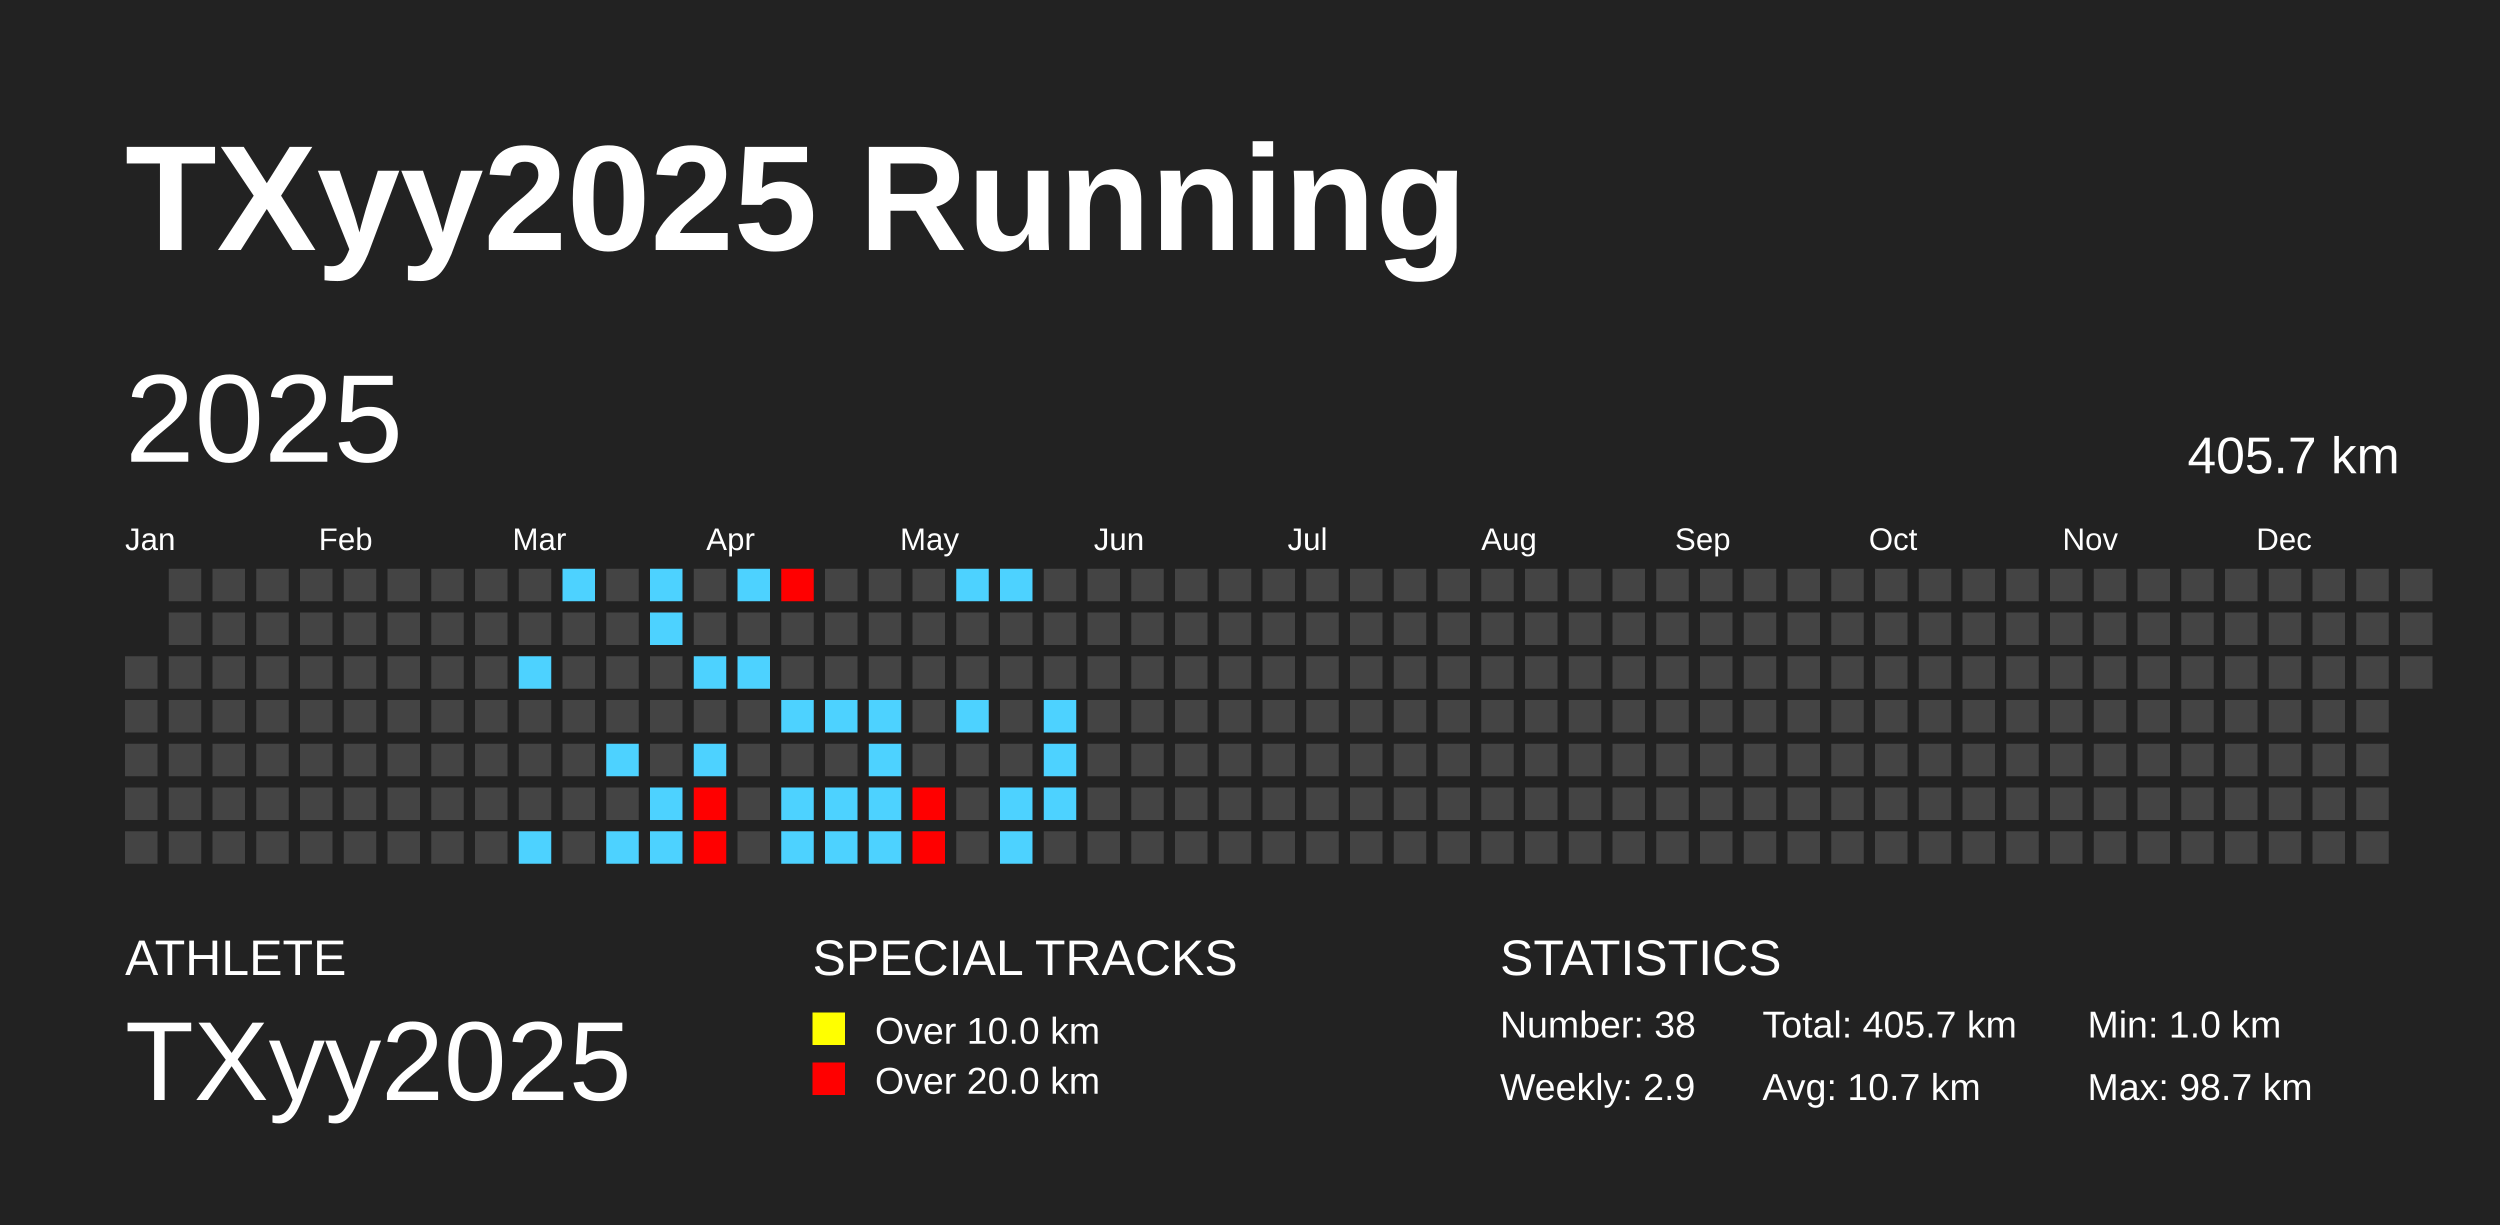
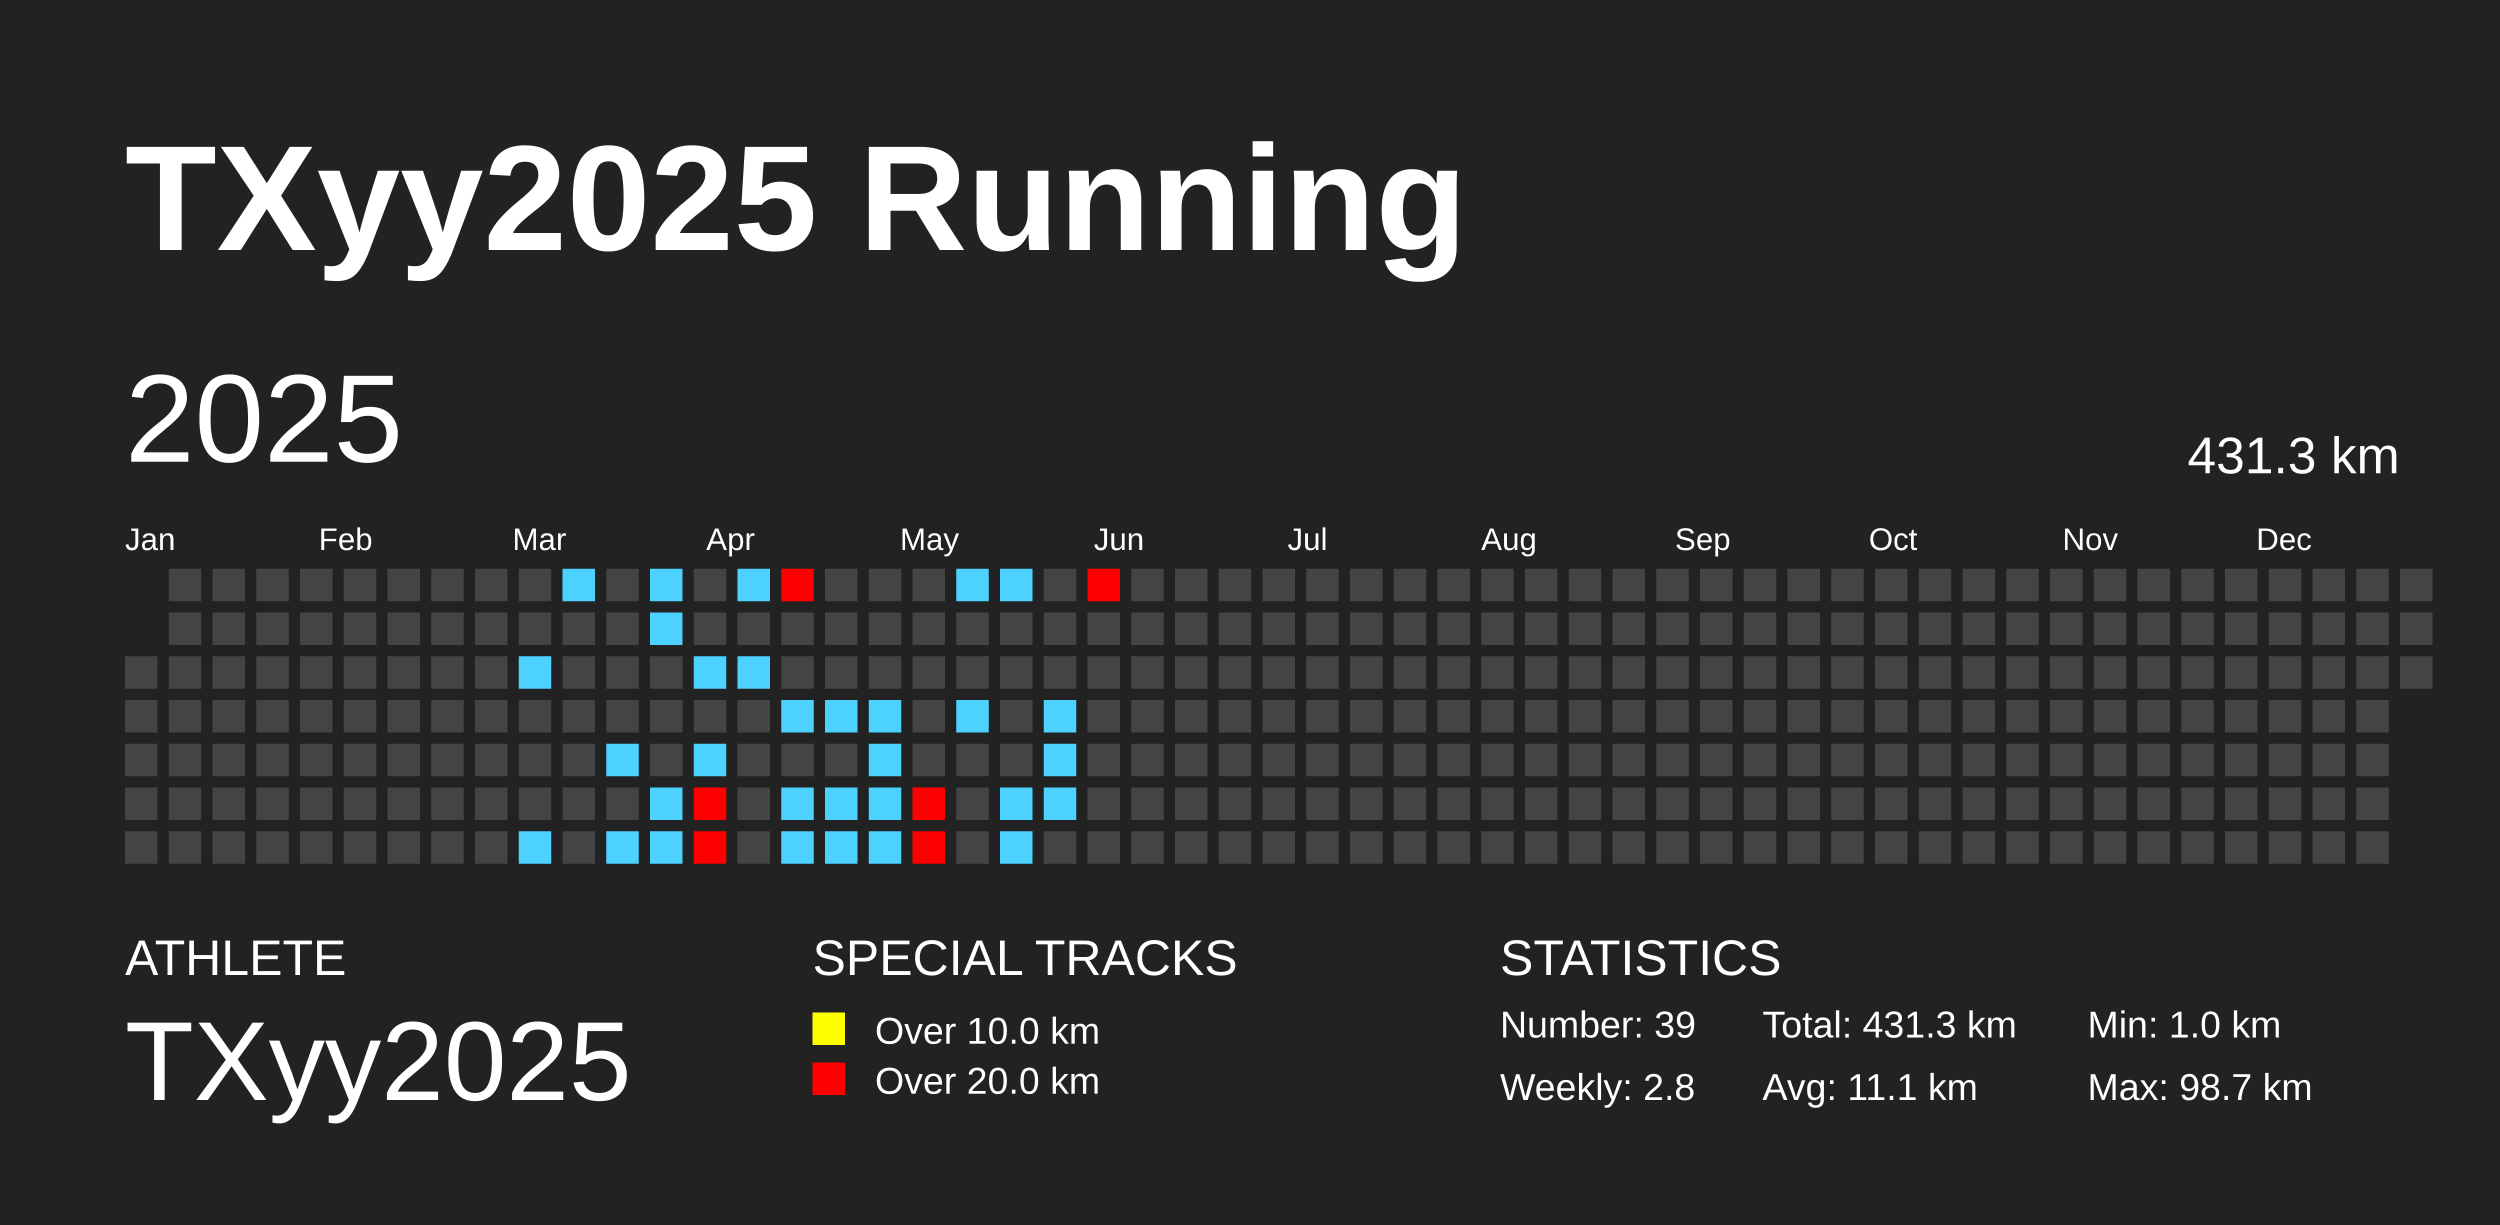
<svg xmlns="http://www.w3.org/2000/svg" baseProfile="full" height="98mm" version="1.1" viewBox="0,0,200,98" width="200mm">
  <defs />
  <rect fill="#222222" height="98" width="200" x="0" y="0" />
  <text fill="#FFFFFF" style="font-size:12px; font-family:Arial; font-weight:bold;" x="10" y="20">TXyy2025 Running</text>
  <text fill="#FFFFFF" style="font-size:4px; font-family:Arial" x="10" y="78">ATHLETE</text>
  <text fill="#FFFFFF" style="font-size:9px; font-family:Arial" x="10" y="88">TXyy2025</text>
  <text fill="#FFFFFF" style="font-size:4px; font-family:Arial" x="65" y="78">SPECIAL TRACKS</text>
  <rect fill="yellow" height="2.6" width="2.6" x="65" y="81" />
  <text fill="#FFFFFF" style="font-size:3px; font-family:Arial" x="70" y="83.5">Over 10.0 km</text>
  <rect fill="red" height="2.6" width="2.6" x="65" y="85" />
  <text fill="#FFFFFF" style="font-size:3px; font-family:Arial" x="70" y="87.5">Over 20.0 km</text>
  <text fill="#FFFFFF" style="font-size:4px; font-family:Arial" x="120" y="78">STATISTICS</text>
-   <text fill="#FFFFFF" style="font-size:3px; font-family:Arial" x="120" y="83">Number: 38</text>
-   <text fill="#FFFFFF" style="font-size:3px; font-family:Arial" x="120" y="88">Weekly: 2.9</text>
-   <text fill="#FFFFFF" style="font-size:3px; font-family:Arial" x="141" y="83">Total: 405.7 km</text>
-   <text fill="#FFFFFF" style="font-size:3px; font-family:Arial" x="141" y="88">Avg: 10.7 km</text>
+   <text fill="#FFFFFF" style="font-size:3px; font-family:Arial" x="120" y="83">Number: 39</text>
+   <text fill="#FFFFFF" style="font-size:3px; font-family:Arial" x="120" y="88">Weekly: 2.8</text>
+   <text fill="#FFFFFF" style="font-size:3px; font-family:Arial" x="141" y="83">Total: 431.3 km</text>
+   <text fill="#FFFFFF" style="font-size:3px; font-family:Arial" x="141" y="88">Avg: 11.1 km</text>
  <text fill="#FFFFFF" style="font-size:3px; font-family:Arial" x="167" y="83">Min: 1.0 km</text>
  <text fill="#FFFFFF" style="font-size:3px; font-family:Arial" x="167" y="88">Max: 98.7 km</text>
  <text dominant-baseline="hanging" fill="#FFFFFF" style="font-size:10.0px; font-family:Arial;" x="10" y="30">2025</text>
-   <text dominant-baseline="hanging" fill="#FFFFFF" style="font-size:4.125px; font-family:Arial;" x="175" y="35">405.7 km</text>
+   <text dominant-baseline="hanging" fill="#FFFFFF" style="font-size:4.125px; font-family:Arial;" x="175" y="35">431.3 km</text>
  <text fill="#FFFFFF" style="font-size:2.5px; font-family:Arial" x="10.0" y="44">Jan</text>
  <text fill="#FFFFFF" style="font-size:2.5px; font-family:Arial" x="25.5" y="44">Feb</text>
  <text fill="#FFFFFF" style="font-size:2.5px; font-family:Arial" x="41.0" y="44">Mar</text>
  <text fill="#FFFFFF" style="font-size:2.5px; font-family:Arial" x="56.5" y="44">Apr</text>
  <text fill="#FFFFFF" style="font-size:2.5px; font-family:Arial" x="72.0" y="44">May</text>
  <text fill="#FFFFFF" style="font-size:2.5px; font-family:Arial" x="87.5" y="44">Jun</text>
  <text fill="#FFFFFF" style="font-size:2.5px; font-family:Arial" x="103.0" y="44">Jul</text>
  <text fill="#FFFFFF" style="font-size:2.5px; font-family:Arial" x="118.5" y="44">Aug</text>
  <text fill="#FFFFFF" style="font-size:2.5px; font-family:Arial" x="134.0" y="44">Sep</text>
  <text fill="#FFFFFF" style="font-size:2.5px; font-family:Arial" x="149.5" y="44">Oct</text>
  <text fill="#FFFFFF" style="font-size:2.5px; font-family:Arial" x="165.0" y="44">Nov</text>
  <text fill="#FFFFFF" style="font-size:2.5px; font-family:Arial" x="180.5" y="44">Dec</text>
  <rect fill="#444444" height="2.6" width="2.6" x="10.0" y="52.5" />
  <rect fill="#444444" height="2.6" width="2.6" x="10.0" y="56.0" />
  <rect fill="#444444" height="2.6" width="2.6" x="10.0" y="59.5" />
  <rect fill="#444444" height="2.6" width="2.6" x="10.0" y="63.0" />
  <rect fill="#444444" height="2.6" width="2.6" x="10.0" y="66.5" />
  <rect fill="#444444" height="2.6" width="2.6" x="13.5" y="45.5" />
  <rect fill="#444444" height="2.6" width="2.6" x="13.5" y="49.0" />
  <rect fill="#444444" height="2.6" width="2.6" x="13.5" y="52.5" />
  <rect fill="#444444" height="2.6" width="2.6" x="13.5" y="56.0" />
  <rect fill="#444444" height="2.6" width="2.6" x="13.5" y="59.5" />
  <rect fill="#444444" height="2.6" width="2.6" x="13.5" y="63.0" />
  <rect fill="#444444" height="2.6" width="2.6" x="13.5" y="66.5" />
  <rect fill="#444444" height="2.6" width="2.6" x="17.0" y="45.5" />
  <rect fill="#444444" height="2.6" width="2.6" x="17.0" y="49.0" />
  <rect fill="#444444" height="2.6" width="2.6" x="17.0" y="52.5" />
  <rect fill="#444444" height="2.6" width="2.6" x="17.0" y="56.0" />
  <rect fill="#444444" height="2.6" width="2.6" x="17.0" y="59.5" />
  <rect fill="#444444" height="2.6" width="2.6" x="17.0" y="63.0" />
  <rect fill="#444444" height="2.6" width="2.6" x="17.0" y="66.5" />
  <rect fill="#444444" height="2.6" width="2.6" x="20.5" y="45.5" />
  <rect fill="#444444" height="2.6" width="2.6" x="20.5" y="49.0" />
  <rect fill="#444444" height="2.6" width="2.6" x="20.5" y="52.5" />
  <rect fill="#444444" height="2.6" width="2.6" x="20.5" y="56.0" />
  <rect fill="#444444" height="2.6" width="2.6" x="20.5" y="59.5" />
  <rect fill="#444444" height="2.6" width="2.6" x="20.5" y="63.0" />
  <rect fill="#444444" height="2.6" width="2.6" x="20.5" y="66.5" />
  <rect fill="#444444" height="2.6" width="2.6" x="24.0" y="45.5" />
  <rect fill="#444444" height="2.6" width="2.6" x="24.0" y="49.0" />
  <rect fill="#444444" height="2.6" width="2.6" x="24.0" y="52.5" />
  <rect fill="#444444" height="2.6" width="2.6" x="24.0" y="56.0" />
  <rect fill="#444444" height="2.6" width="2.6" x="24.0" y="59.5" />
  <rect fill="#444444" height="2.6" width="2.6" x="24.0" y="63.0" />
  <rect fill="#444444" height="2.6" width="2.6" x="24.0" y="66.5" />
  <rect fill="#444444" height="2.6" width="2.6" x="27.5" y="45.5" />
  <rect fill="#444444" height="2.6" width="2.6" x="27.5" y="49.0" />
  <rect fill="#444444" height="2.6" width="2.6" x="27.5" y="52.5" />
  <rect fill="#444444" height="2.6" width="2.6" x="27.5" y="56.0" />
  <rect fill="#444444" height="2.6" width="2.6" x="27.5" y="59.5" />
  <rect fill="#444444" height="2.6" width="2.6" x="27.5" y="63.0" />
  <rect fill="#444444" height="2.6" width="2.6" x="27.5" y="66.5" />
  <rect fill="#444444" height="2.6" width="2.6" x="31.0" y="45.5" />
  <rect fill="#444444" height="2.6" width="2.6" x="31.0" y="49.0" />
  <rect fill="#444444" height="2.6" width="2.6" x="31.0" y="52.5" />
  <rect fill="#444444" height="2.6" width="2.6" x="31.0" y="56.0" />
  <rect fill="#444444" height="2.6" width="2.6" x="31.0" y="59.5" />
  <rect fill="#444444" height="2.6" width="2.6" x="31.0" y="63.0" />
  <rect fill="#444444" height="2.6" width="2.6" x="31.0" y="66.5" />
  <rect fill="#444444" height="2.6" width="2.6" x="34.5" y="45.5" />
  <rect fill="#444444" height="2.6" width="2.6" x="34.5" y="49.0" />
  <rect fill="#444444" height="2.6" width="2.6" x="34.5" y="52.5" />
  <rect fill="#444444" height="2.6" width="2.6" x="34.5" y="56.0" />
  <rect fill="#444444" height="2.6" width="2.6" x="34.5" y="59.5" />
  <rect fill="#444444" height="2.6" width="2.6" x="34.5" y="63.0" />
  <rect fill="#444444" height="2.6" width="2.6" x="34.5" y="66.5" />
  <rect fill="#444444" height="2.6" width="2.6" x="38.0" y="45.5" />
  <rect fill="#444444" height="2.6" width="2.6" x="38.0" y="49.0" />
  <rect fill="#444444" height="2.6" width="2.6" x="38.0" y="52.5" />
  <rect fill="#444444" height="2.6" width="2.6" x="38.0" y="56.0" />
  <rect fill="#444444" height="2.6" width="2.6" x="38.0" y="59.5" />
  <rect fill="#444444" height="2.6" width="2.6" x="38.0" y="63.0" />
  <rect fill="#444444" height="2.6" width="2.6" x="38.0" y="66.5" />
  <rect fill="#444444" height="2.6" width="2.6" x="41.5" y="45.5" />
  <rect fill="#444444" height="2.6" width="2.6" x="41.5" y="49.0" />
  <rect fill="#4dd2ff" height="2.6" width="2.6" x="41.5" y="52.5" />
  <rect fill="#444444" height="2.6" width="2.6" x="41.5" y="56.0" />
  <rect fill="#444444" height="2.6" width="2.6" x="41.5" y="59.5" />
  <rect fill="#444444" height="2.6" width="2.6" x="41.5" y="63.0" />
  <rect fill="#4dd2ff" height="2.6" width="2.6" x="41.5" y="66.5" />
  <rect fill="#4dd2ff" height="2.6" width="2.6" x="45.0" y="45.5" />
  <rect fill="#444444" height="2.6" width="2.6" x="45.0" y="49.0" />
  <rect fill="#444444" height="2.6" width="2.6" x="45.0" y="52.5" />
  <rect fill="#444444" height="2.6" width="2.6" x="45.0" y="56.0" />
  <rect fill="#444444" height="2.6" width="2.6" x="45.0" y="59.5" />
  <rect fill="#444444" height="2.6" width="2.6" x="45.0" y="63.0" />
  <rect fill="#444444" height="2.6" width="2.6" x="45.0" y="66.5" />
  <rect fill="#444444" height="2.6" width="2.6" x="48.5" y="45.5" />
  <rect fill="#444444" height="2.6" width="2.6" x="48.5" y="49.0" />
  <rect fill="#444444" height="2.6" width="2.6" x="48.5" y="52.5" />
  <rect fill="#444444" height="2.6" width="2.6" x="48.5" y="56.0" />
  <rect fill="#4dd2ff" height="2.6" width="2.6" x="48.5" y="59.5" />
  <rect fill="#444444" height="2.6" width="2.6" x="48.5" y="63.0" />
  <rect fill="#4dd2ff" height="2.6" width="2.6" x="48.5" y="66.5" />
  <rect fill="#4dd2ff" height="2.6" width="2.6" x="52.0" y="45.5" />
  <rect fill="#4dd2ff" height="2.6" width="2.6" x="52.0" y="49.0" />
  <rect fill="#444444" height="2.6" width="2.6" x="52.0" y="52.5" />
  <rect fill="#444444" height="2.6" width="2.6" x="52.0" y="56.0" />
  <rect fill="#444444" height="2.6" width="2.6" x="52.0" y="59.5" />
  <rect fill="#4dd2ff" height="2.6" width="2.6" x="52.0" y="63.0" />
  <rect fill="#4dd2ff" height="2.6" width="2.6" x="52.0" y="66.5" />
  <rect fill="#444444" height="2.6" width="2.6" x="55.5" y="45.5" />
  <rect fill="#444444" height="2.6" width="2.6" x="55.5" y="49.0" />
  <rect fill="#4dd2ff" height="2.6" width="2.6" x="55.5" y="52.5" />
  <rect fill="#444444" height="2.6" width="2.6" x="55.5" y="56.0" />
  <rect fill="#4dd2ff" height="2.6" width="2.6" x="55.5" y="59.5" />
  <rect fill="red" height="2.6" width="2.6" x="55.5" y="63.0" />
  <rect fill="red" height="2.6" width="2.6" x="55.5" y="66.5" />
  <rect fill="#4dd2ff" height="2.6" width="2.6" x="59.0" y="45.5" />
  <rect fill="#444444" height="2.6" width="2.6" x="59.0" y="49.0" />
  <rect fill="#4dd2ff" height="2.6" width="2.6" x="59.0" y="52.5" />
  <rect fill="#444444" height="2.6" width="2.6" x="59.0" y="56.0" />
  <rect fill="#444444" height="2.6" width="2.6" x="59.0" y="59.5" />
  <rect fill="#444444" height="2.6" width="2.6" x="59.0" y="63.0" />
  <rect fill="#444444" height="2.6" width="2.6" x="59.0" y="66.5" />
  <rect fill="red" height="2.6" width="2.6" x="62.5" y="45.5" />
  <rect fill="#444444" height="2.6" width="2.6" x="62.5" y="49.0" />
  <rect fill="#444444" height="2.6" width="2.6" x="62.5" y="52.5" />
  <rect fill="#4dd2ff" height="2.6" width="2.6" x="62.5" y="56.0" />
  <rect fill="#444444" height="2.6" width="2.6" x="62.5" y="59.5" />
  <rect fill="#4dd2ff" height="2.6" width="2.6" x="62.5" y="63.0" />
  <rect fill="#4dd2ff" height="2.6" width="2.6" x="62.5" y="66.5" />
  <rect fill="#444444" height="2.6" width="2.6" x="66.0" y="45.5" />
  <rect fill="#444444" height="2.6" width="2.6" x="66.0" y="49.0" />
  <rect fill="#444444" height="2.6" width="2.6" x="66.0" y="52.5" />
  <rect fill="#4dd2ff" height="2.6" width="2.6" x="66.0" y="56.0" />
  <rect fill="#444444" height="2.6" width="2.6" x="66.0" y="59.5" />
  <rect fill="#4dd2ff" height="2.6" width="2.6" x="66.0" y="63.0" />
  <rect fill="#4dd2ff" height="2.6" width="2.6" x="66.0" y="66.5" />
  <rect fill="#444444" height="2.6" width="2.6" x="69.5" y="45.5" />
  <rect fill="#444444" height="2.6" width="2.6" x="69.5" y="49.0" />
  <rect fill="#444444" height="2.6" width="2.6" x="69.5" y="52.5" />
  <rect fill="#4dd2ff" height="2.6" width="2.6" x="69.5" y="56.0" />
  <rect fill="#4dd2ff" height="2.6" width="2.6" x="69.5" y="59.5" />
  <rect fill="#4dd2ff" height="2.6" width="2.6" x="69.5" y="63.0" />
  <rect fill="#4dd2ff" height="2.6" width="2.6" x="69.5" y="66.5" />
  <rect fill="#444444" height="2.6" width="2.6" x="73.0" y="45.5" />
  <rect fill="#444444" height="2.6" width="2.6" x="73.0" y="49.0" />
  <rect fill="#444444" height="2.6" width="2.6" x="73.0" y="52.5" />
  <rect fill="#444444" height="2.6" width="2.6" x="73.0" y="56.0" />
  <rect fill="#444444" height="2.6" width="2.6" x="73.0" y="59.5" />
  <rect fill="red" height="2.6" width="2.6" x="73.0" y="63.0" />
  <rect fill="red" height="2.6" width="2.6" x="73.0" y="66.5" />
  <rect fill="#4dd2ff" height="2.6" width="2.6" x="76.5" y="45.5" />
  <rect fill="#444444" height="2.6" width="2.6" x="76.5" y="49.0" />
  <rect fill="#444444" height="2.6" width="2.6" x="76.5" y="52.5" />
  <rect fill="#4dd2ff" height="2.6" width="2.6" x="76.5" y="56.0" />
  <rect fill="#444444" height="2.6" width="2.6" x="76.5" y="59.5" />
  <rect fill="#444444" height="2.6" width="2.6" x="76.5" y="63.0" />
  <rect fill="#444444" height="2.6" width="2.6" x="76.5" y="66.5" />
  <rect fill="#4dd2ff" height="2.6" width="2.6" x="80.0" y="45.5" />
  <rect fill="#444444" height="2.6" width="2.6" x="80.0" y="49.0" />
  <rect fill="#444444" height="2.6" width="2.6" x="80.0" y="52.5" />
  <rect fill="#444444" height="2.6" width="2.6" x="80.0" y="56.0" />
  <rect fill="#444444" height="2.6" width="2.6" x="80.0" y="59.5" />
  <rect fill="#4dd2ff" height="2.6" width="2.6" x="80.0" y="63.0" />
  <rect fill="#4dd2ff" height="2.6" width="2.6" x="80.0" y="66.5" />
  <rect fill="#444444" height="2.6" width="2.6" x="83.5" y="45.5" />
  <rect fill="#444444" height="2.6" width="2.6" x="83.5" y="49.0" />
  <rect fill="#444444" height="2.6" width="2.6" x="83.5" y="52.5" />
  <rect fill="#4dd2ff" height="2.6" width="2.6" x="83.5" y="56.0" />
  <rect fill="#4dd2ff" height="2.6" width="2.6" x="83.5" y="59.5" />
  <rect fill="#4dd2ff" height="2.6" width="2.6" x="83.5" y="63.0" />
  <rect fill="#444444" height="2.6" width="2.6" x="83.5" y="66.5" />
-   <rect fill="#444444" height="2.6" width="2.6" x="87.0" y="45.5" />
+   <rect fill="red" height="2.6" width="2.6" x="87.0" y="45.5" />
  <rect fill="#444444" height="2.6" width="2.6" x="87.0" y="49.0" />
  <rect fill="#444444" height="2.6" width="2.6" x="87.0" y="52.5" />
  <rect fill="#444444" height="2.6" width="2.6" x="87.0" y="56.0" />
  <rect fill="#444444" height="2.6" width="2.6" x="87.0" y="59.5" />
  <rect fill="#444444" height="2.6" width="2.6" x="87.0" y="63.0" />
  <rect fill="#444444" height="2.6" width="2.6" x="87.0" y="66.5" />
  <rect fill="#444444" height="2.6" width="2.6" x="90.5" y="45.5" />
  <rect fill="#444444" height="2.6" width="2.6" x="90.5" y="49.0" />
  <rect fill="#444444" height="2.6" width="2.6" x="90.5" y="52.5" />
  <rect fill="#444444" height="2.6" width="2.6" x="90.5" y="56.0" />
  <rect fill="#444444" height="2.6" width="2.6" x="90.5" y="59.5" />
  <rect fill="#444444" height="2.6" width="2.6" x="90.5" y="63.0" />
  <rect fill="#444444" height="2.6" width="2.6" x="90.5" y="66.5" />
  <rect fill="#444444" height="2.6" width="2.6" x="94.0" y="45.5" />
  <rect fill="#444444" height="2.6" width="2.6" x="94.0" y="49.0" />
  <rect fill="#444444" height="2.6" width="2.6" x="94.0" y="52.5" />
  <rect fill="#444444" height="2.6" width="2.6" x="94.0" y="56.0" />
  <rect fill="#444444" height="2.6" width="2.6" x="94.0" y="59.5" />
  <rect fill="#444444" height="2.6" width="2.6" x="94.0" y="63.0" />
  <rect fill="#444444" height="2.6" width="2.6" x="94.0" y="66.5" />
  <rect fill="#444444" height="2.6" width="2.6" x="97.5" y="45.5" />
  <rect fill="#444444" height="2.6" width="2.6" x="97.5" y="49.0" />
  <rect fill="#444444" height="2.6" width="2.6" x="97.5" y="52.5" />
  <rect fill="#444444" height="2.6" width="2.6" x="97.5" y="56.0" />
  <rect fill="#444444" height="2.6" width="2.6" x="97.5" y="59.5" />
  <rect fill="#444444" height="2.6" width="2.6" x="97.5" y="63.0" />
  <rect fill="#444444" height="2.6" width="2.6" x="97.5" y="66.5" />
  <rect fill="#444444" height="2.6" width="2.6" x="101.0" y="45.5" />
  <rect fill="#444444" height="2.6" width="2.6" x="101.0" y="49.0" />
  <rect fill="#444444" height="2.6" width="2.6" x="101.0" y="52.5" />
  <rect fill="#444444" height="2.6" width="2.6" x="101.0" y="56.0" />
  <rect fill="#444444" height="2.6" width="2.6" x="101.0" y="59.5" />
  <rect fill="#444444" height="2.6" width="2.6" x="101.0" y="63.0" />
  <rect fill="#444444" height="2.6" width="2.6" x="101.0" y="66.5" />
  <rect fill="#444444" height="2.6" width="2.6" x="104.5" y="45.5" />
  <rect fill="#444444" height="2.6" width="2.6" x="104.5" y="49.0" />
  <rect fill="#444444" height="2.6" width="2.6" x="104.5" y="52.5" />
  <rect fill="#444444" height="2.6" width="2.6" x="104.5" y="56.0" />
  <rect fill="#444444" height="2.6" width="2.6" x="104.5" y="59.5" />
  <rect fill="#444444" height="2.6" width="2.6" x="104.5" y="63.0" />
  <rect fill="#444444" height="2.6" width="2.6" x="104.5" y="66.5" />
  <rect fill="#444444" height="2.6" width="2.6" x="108.0" y="45.5" />
  <rect fill="#444444" height="2.6" width="2.6" x="108.0" y="49.0" />
  <rect fill="#444444" height="2.6" width="2.6" x="108.0" y="52.5" />
  <rect fill="#444444" height="2.6" width="2.6" x="108.0" y="56.0" />
  <rect fill="#444444" height="2.6" width="2.6" x="108.0" y="59.5" />
  <rect fill="#444444" height="2.6" width="2.6" x="108.0" y="63.0" />
  <rect fill="#444444" height="2.6" width="2.6" x="108.0" y="66.5" />
  <rect fill="#444444" height="2.6" width="2.6" x="111.5" y="45.5" />
  <rect fill="#444444" height="2.6" width="2.6" x="111.5" y="49.0" />
  <rect fill="#444444" height="2.6" width="2.6" x="111.5" y="52.5" />
  <rect fill="#444444" height="2.6" width="2.6" x="111.5" y="56.0" />
  <rect fill="#444444" height="2.6" width="2.6" x="111.5" y="59.5" />
  <rect fill="#444444" height="2.6" width="2.6" x="111.5" y="63.0" />
  <rect fill="#444444" height="2.6" width="2.6" x="111.5" y="66.5" />
  <rect fill="#444444" height="2.6" width="2.6" x="115.0" y="45.5" />
  <rect fill="#444444" height="2.6" width="2.6" x="115.0" y="49.0" />
  <rect fill="#444444" height="2.6" width="2.6" x="115.0" y="52.5" />
  <rect fill="#444444" height="2.6" width="2.6" x="115.0" y="56.0" />
  <rect fill="#444444" height="2.6" width="2.6" x="115.0" y="59.5" />
  <rect fill="#444444" height="2.6" width="2.6" x="115.0" y="63.0" />
  <rect fill="#444444" height="2.6" width="2.6" x="115.0" y="66.5" />
  <rect fill="#444444" height="2.6" width="2.6" x="118.5" y="45.5" />
  <rect fill="#444444" height="2.6" width="2.6" x="118.5" y="49.0" />
  <rect fill="#444444" height="2.6" width="2.6" x="118.5" y="52.5" />
  <rect fill="#444444" height="2.6" width="2.6" x="118.5" y="56.0" />
  <rect fill="#444444" height="2.6" width="2.6" x="118.5" y="59.5" />
  <rect fill="#444444" height="2.6" width="2.6" x="118.5" y="63.0" />
  <rect fill="#444444" height="2.6" width="2.6" x="118.5" y="66.5" />
  <rect fill="#444444" height="2.6" width="2.6" x="122.0" y="45.5" />
  <rect fill="#444444" height="2.6" width="2.6" x="122.0" y="49.0" />
  <rect fill="#444444" height="2.6" width="2.6" x="122.0" y="52.5" />
  <rect fill="#444444" height="2.6" width="2.6" x="122.0" y="56.0" />
  <rect fill="#444444" height="2.6" width="2.6" x="122.0" y="59.5" />
  <rect fill="#444444" height="2.6" width="2.6" x="122.0" y="63.0" />
  <rect fill="#444444" height="2.6" width="2.6" x="122.0" y="66.5" />
  <rect fill="#444444" height="2.6" width="2.6" x="125.5" y="45.5" />
  <rect fill="#444444" height="2.6" width="2.6" x="125.5" y="49.0" />
  <rect fill="#444444" height="2.6" width="2.6" x="125.5" y="52.5" />
  <rect fill="#444444" height="2.6" width="2.6" x="125.5" y="56.0" />
  <rect fill="#444444" height="2.6" width="2.6" x="125.5" y="59.5" />
  <rect fill="#444444" height="2.6" width="2.6" x="125.5" y="63.0" />
  <rect fill="#444444" height="2.6" width="2.6" x="125.5" y="66.5" />
  <rect fill="#444444" height="2.6" width="2.6" x="129.0" y="45.5" />
  <rect fill="#444444" height="2.6" width="2.6" x="129.0" y="49.0" />
  <rect fill="#444444" height="2.6" width="2.6" x="129.0" y="52.5" />
  <rect fill="#444444" height="2.6" width="2.6" x="129.0" y="56.0" />
  <rect fill="#444444" height="2.6" width="2.6" x="129.0" y="59.5" />
  <rect fill="#444444" height="2.6" width="2.6" x="129.0" y="63.0" />
  <rect fill="#444444" height="2.6" width="2.6" x="129.0" y="66.5" />
  <rect fill="#444444" height="2.6" width="2.6" x="132.5" y="45.5" />
  <rect fill="#444444" height="2.6" width="2.6" x="132.5" y="49.0" />
  <rect fill="#444444" height="2.6" width="2.6" x="132.5" y="52.5" />
  <rect fill="#444444" height="2.6" width="2.6" x="132.5" y="56.0" />
  <rect fill="#444444" height="2.6" width="2.6" x="132.5" y="59.5" />
  <rect fill="#444444" height="2.6" width="2.6" x="132.5" y="63.0" />
  <rect fill="#444444" height="2.6" width="2.6" x="132.5" y="66.5" />
  <rect fill="#444444" height="2.6" width="2.6" x="136.0" y="45.5" />
  <rect fill="#444444" height="2.6" width="2.6" x="136.0" y="49.0" />
  <rect fill="#444444" height="2.6" width="2.6" x="136.0" y="52.5" />
  <rect fill="#444444" height="2.6" width="2.6" x="136.0" y="56.0" />
  <rect fill="#444444" height="2.6" width="2.6" x="136.0" y="59.5" />
  <rect fill="#444444" height="2.6" width="2.6" x="136.0" y="63.0" />
  <rect fill="#444444" height="2.6" width="2.6" x="136.0" y="66.5" />
  <rect fill="#444444" height="2.6" width="2.6" x="139.5" y="45.5" />
  <rect fill="#444444" height="2.6" width="2.6" x="139.5" y="49.0" />
  <rect fill="#444444" height="2.6" width="2.6" x="139.5" y="52.5" />
  <rect fill="#444444" height="2.6" width="2.6" x="139.5" y="56.0" />
  <rect fill="#444444" height="2.6" width="2.6" x="139.5" y="59.5" />
  <rect fill="#444444" height="2.6" width="2.6" x="139.5" y="63.0" />
  <rect fill="#444444" height="2.6" width="2.6" x="139.5" y="66.5" />
  <rect fill="#444444" height="2.6" width="2.6" x="143.0" y="45.5" />
  <rect fill="#444444" height="2.6" width="2.6" x="143.0" y="49.0" />
  <rect fill="#444444" height="2.6" width="2.6" x="143.0" y="52.5" />
  <rect fill="#444444" height="2.6" width="2.6" x="143.0" y="56.0" />
  <rect fill="#444444" height="2.6" width="2.6" x="143.0" y="59.5" />
  <rect fill="#444444" height="2.6" width="2.6" x="143.0" y="63.0" />
  <rect fill="#444444" height="2.6" width="2.6" x="143.0" y="66.5" />
  <rect fill="#444444" height="2.6" width="2.6" x="146.5" y="45.5" />
  <rect fill="#444444" height="2.6" width="2.6" x="146.5" y="49.0" />
  <rect fill="#444444" height="2.6" width="2.6" x="146.5" y="52.5" />
  <rect fill="#444444" height="2.6" width="2.6" x="146.5" y="56.0" />
  <rect fill="#444444" height="2.6" width="2.6" x="146.5" y="59.5" />
  <rect fill="#444444" height="2.6" width="2.6" x="146.5" y="63.0" />
  <rect fill="#444444" height="2.6" width="2.6" x="146.5" y="66.5" />
  <rect fill="#444444" height="2.6" width="2.6" x="150.0" y="45.5" />
  <rect fill="#444444" height="2.6" width="2.6" x="150.0" y="49.0" />
  <rect fill="#444444" height="2.6" width="2.6" x="150.0" y="52.5" />
  <rect fill="#444444" height="2.6" width="2.6" x="150.0" y="56.0" />
  <rect fill="#444444" height="2.6" width="2.6" x="150.0" y="59.5" />
  <rect fill="#444444" height="2.6" width="2.6" x="150.0" y="63.0" />
  <rect fill="#444444" height="2.6" width="2.6" x="150.0" y="66.5" />
  <rect fill="#444444" height="2.6" width="2.6" x="153.5" y="45.5" />
  <rect fill="#444444" height="2.6" width="2.6" x="153.5" y="49.0" />
  <rect fill="#444444" height="2.6" width="2.6" x="153.5" y="52.5" />
  <rect fill="#444444" height="2.6" width="2.6" x="153.5" y="56.0" />
  <rect fill="#444444" height="2.6" width="2.6" x="153.5" y="59.5" />
  <rect fill="#444444" height="2.6" width="2.6" x="153.5" y="63.0" />
  <rect fill="#444444" height="2.6" width="2.6" x="153.5" y="66.5" />
  <rect fill="#444444" height="2.6" width="2.6" x="157.0" y="45.5" />
  <rect fill="#444444" height="2.6" width="2.6" x="157.0" y="49.0" />
  <rect fill="#444444" height="2.6" width="2.6" x="157.0" y="52.5" />
  <rect fill="#444444" height="2.6" width="2.6" x="157.0" y="56.0" />
  <rect fill="#444444" height="2.6" width="2.6" x="157.0" y="59.5" />
  <rect fill="#444444" height="2.6" width="2.6" x="157.0" y="63.0" />
  <rect fill="#444444" height="2.6" width="2.6" x="157.0" y="66.5" />
  <rect fill="#444444" height="2.6" width="2.6" x="160.5" y="45.5" />
  <rect fill="#444444" height="2.6" width="2.6" x="160.5" y="49.0" />
  <rect fill="#444444" height="2.6" width="2.6" x="160.5" y="52.5" />
  <rect fill="#444444" height="2.6" width="2.6" x="160.5" y="56.0" />
  <rect fill="#444444" height="2.6" width="2.6" x="160.5" y="59.5" />
  <rect fill="#444444" height="2.6" width="2.6" x="160.5" y="63.0" />
  <rect fill="#444444" height="2.6" width="2.6" x="160.5" y="66.5" />
  <rect fill="#444444" height="2.6" width="2.6" x="164.0" y="45.5" />
  <rect fill="#444444" height="2.6" width="2.6" x="164.0" y="49.0" />
  <rect fill="#444444" height="2.6" width="2.6" x="164.0" y="52.5" />
  <rect fill="#444444" height="2.6" width="2.6" x="164.0" y="56.0" />
  <rect fill="#444444" height="2.6" width="2.6" x="164.0" y="59.5" />
  <rect fill="#444444" height="2.6" width="2.6" x="164.0" y="63.0" />
  <rect fill="#444444" height="2.6" width="2.6" x="164.0" y="66.5" />
  <rect fill="#444444" height="2.6" width="2.6" x="167.5" y="45.5" />
  <rect fill="#444444" height="2.6" width="2.6" x="167.5" y="49.0" />
  <rect fill="#444444" height="2.6" width="2.6" x="167.5" y="52.5" />
  <rect fill="#444444" height="2.6" width="2.6" x="167.5" y="56.0" />
  <rect fill="#444444" height="2.6" width="2.6" x="167.5" y="59.5" />
  <rect fill="#444444" height="2.6" width="2.6" x="167.5" y="63.0" />
  <rect fill="#444444" height="2.6" width="2.6" x="167.5" y="66.5" />
  <rect fill="#444444" height="2.6" width="2.6" x="171.0" y="45.5" />
  <rect fill="#444444" height="2.6" width="2.6" x="171.0" y="49.0" />
  <rect fill="#444444" height="2.6" width="2.6" x="171.0" y="52.5" />
  <rect fill="#444444" height="2.6" width="2.6" x="171.0" y="56.0" />
  <rect fill="#444444" height="2.6" width="2.6" x="171.0" y="59.5" />
  <rect fill="#444444" height="2.6" width="2.6" x="171.0" y="63.0" />
  <rect fill="#444444" height="2.6" width="2.6" x="171.0" y="66.5" />
  <rect fill="#444444" height="2.6" width="2.6" x="174.5" y="45.5" />
  <rect fill="#444444" height="2.6" width="2.6" x="174.5" y="49.0" />
  <rect fill="#444444" height="2.6" width="2.6" x="174.5" y="52.5" />
  <rect fill="#444444" height="2.6" width="2.6" x="174.5" y="56.0" />
  <rect fill="#444444" height="2.6" width="2.6" x="174.5" y="59.5" />
  <rect fill="#444444" height="2.6" width="2.6" x="174.5" y="63.0" />
  <rect fill="#444444" height="2.6" width="2.6" x="174.5" y="66.5" />
  <rect fill="#444444" height="2.6" width="2.6" x="178.0" y="45.5" />
  <rect fill="#444444" height="2.6" width="2.6" x="178.0" y="49.0" />
  <rect fill="#444444" height="2.6" width="2.6" x="178.0" y="52.5" />
  <rect fill="#444444" height="2.6" width="2.6" x="178.0" y="56.0" />
  <rect fill="#444444" height="2.6" width="2.6" x="178.0" y="59.5" />
  <rect fill="#444444" height="2.6" width="2.6" x="178.0" y="63.0" />
  <rect fill="#444444" height="2.6" width="2.6" x="178.0" y="66.5" />
  <rect fill="#444444" height="2.6" width="2.6" x="181.5" y="45.5" />
  <rect fill="#444444" height="2.6" width="2.6" x="181.5" y="49.0" />
  <rect fill="#444444" height="2.6" width="2.6" x="181.5" y="52.5" />
  <rect fill="#444444" height="2.6" width="2.6" x="181.5" y="56.0" />
  <rect fill="#444444" height="2.6" width="2.6" x="181.5" y="59.5" />
  <rect fill="#444444" height="2.6" width="2.6" x="181.5" y="63.0" />
  <rect fill="#444444" height="2.6" width="2.6" x="181.5" y="66.5" />
  <rect fill="#444444" height="2.6" width="2.6" x="185.0" y="45.5" />
  <rect fill="#444444" height="2.6" width="2.6" x="185.0" y="49.0" />
  <rect fill="#444444" height="2.6" width="2.6" x="185.0" y="52.5" />
  <rect fill="#444444" height="2.6" width="2.6" x="185.0" y="56.0" />
  <rect fill="#444444" height="2.6" width="2.6" x="185.0" y="59.5" />
  <rect fill="#444444" height="2.6" width="2.6" x="185.0" y="63.0" />
  <rect fill="#444444" height="2.6" width="2.6" x="185.0" y="66.5" />
  <rect fill="#444444" height="2.6" width="2.6" x="188.5" y="45.5" />
  <rect fill="#444444" height="2.6" width="2.6" x="188.5" y="49.0" />
  <rect fill="#444444" height="2.6" width="2.6" x="188.5" y="52.5" />
  <rect fill="#444444" height="2.6" width="2.6" x="188.5" y="56.0" />
  <rect fill="#444444" height="2.6" width="2.6" x="188.5" y="59.5" />
  <rect fill="#444444" height="2.6" width="2.6" x="188.5" y="63.0" />
  <rect fill="#444444" height="2.6" width="2.6" x="188.5" y="66.5" />
  <rect fill="#444444" height="2.6" width="2.6" x="192.0" y="45.5" />
  <rect fill="#444444" height="2.6" width="2.6" x="192.0" y="49.0" />
  <rect fill="#444444" height="2.6" width="2.6" x="192.0" y="52.5" />
</svg>
